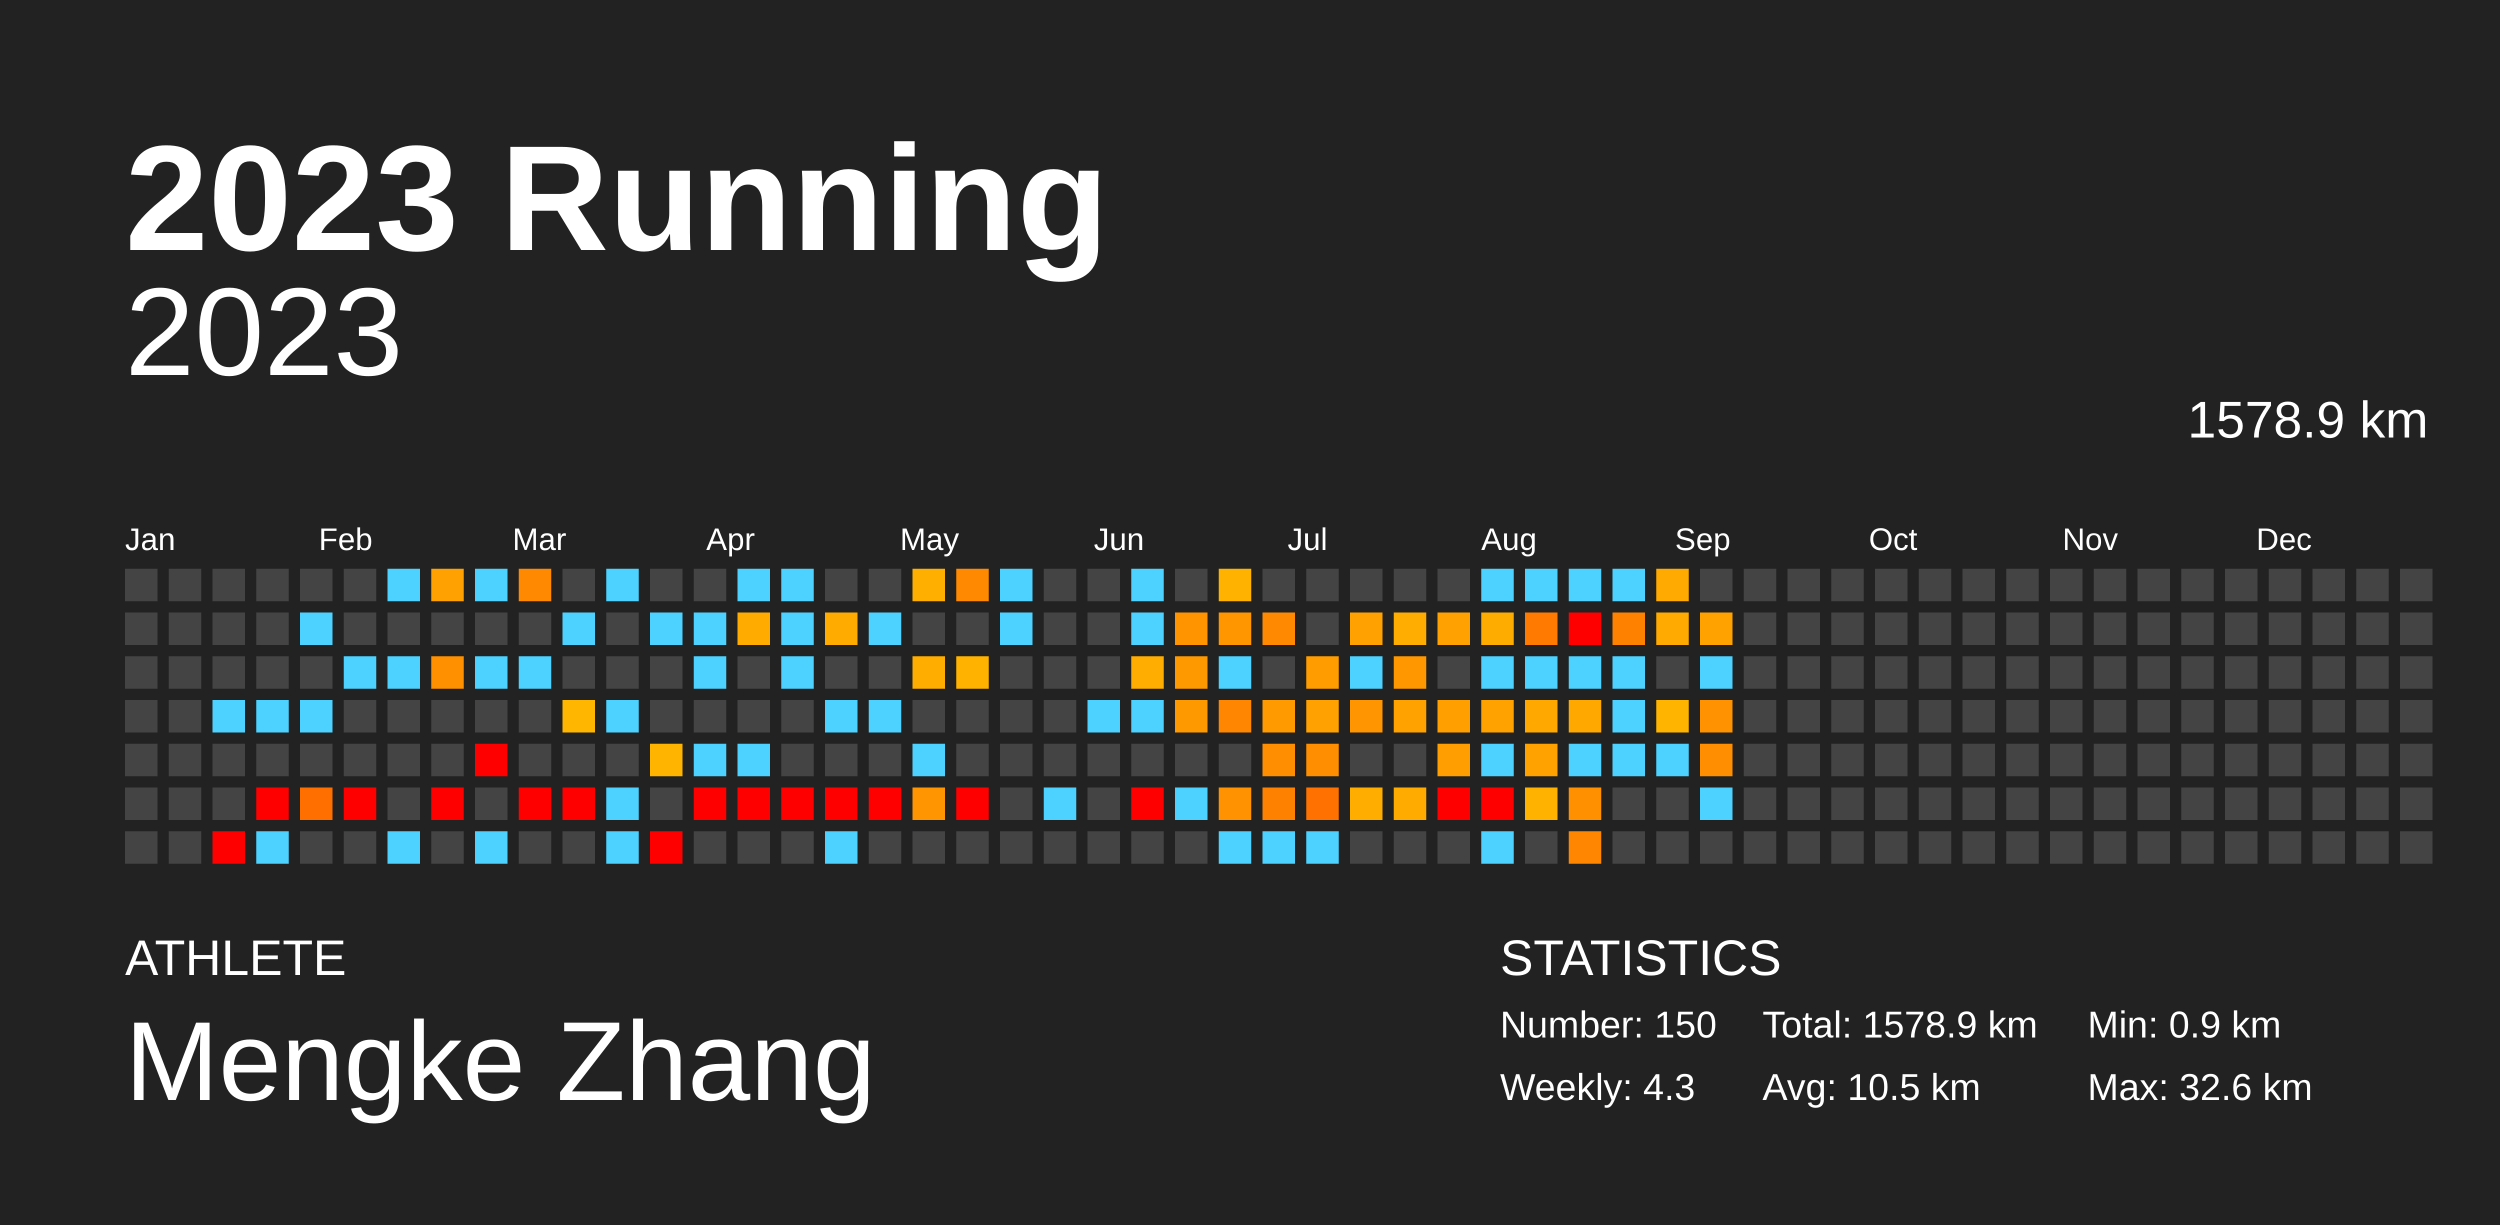
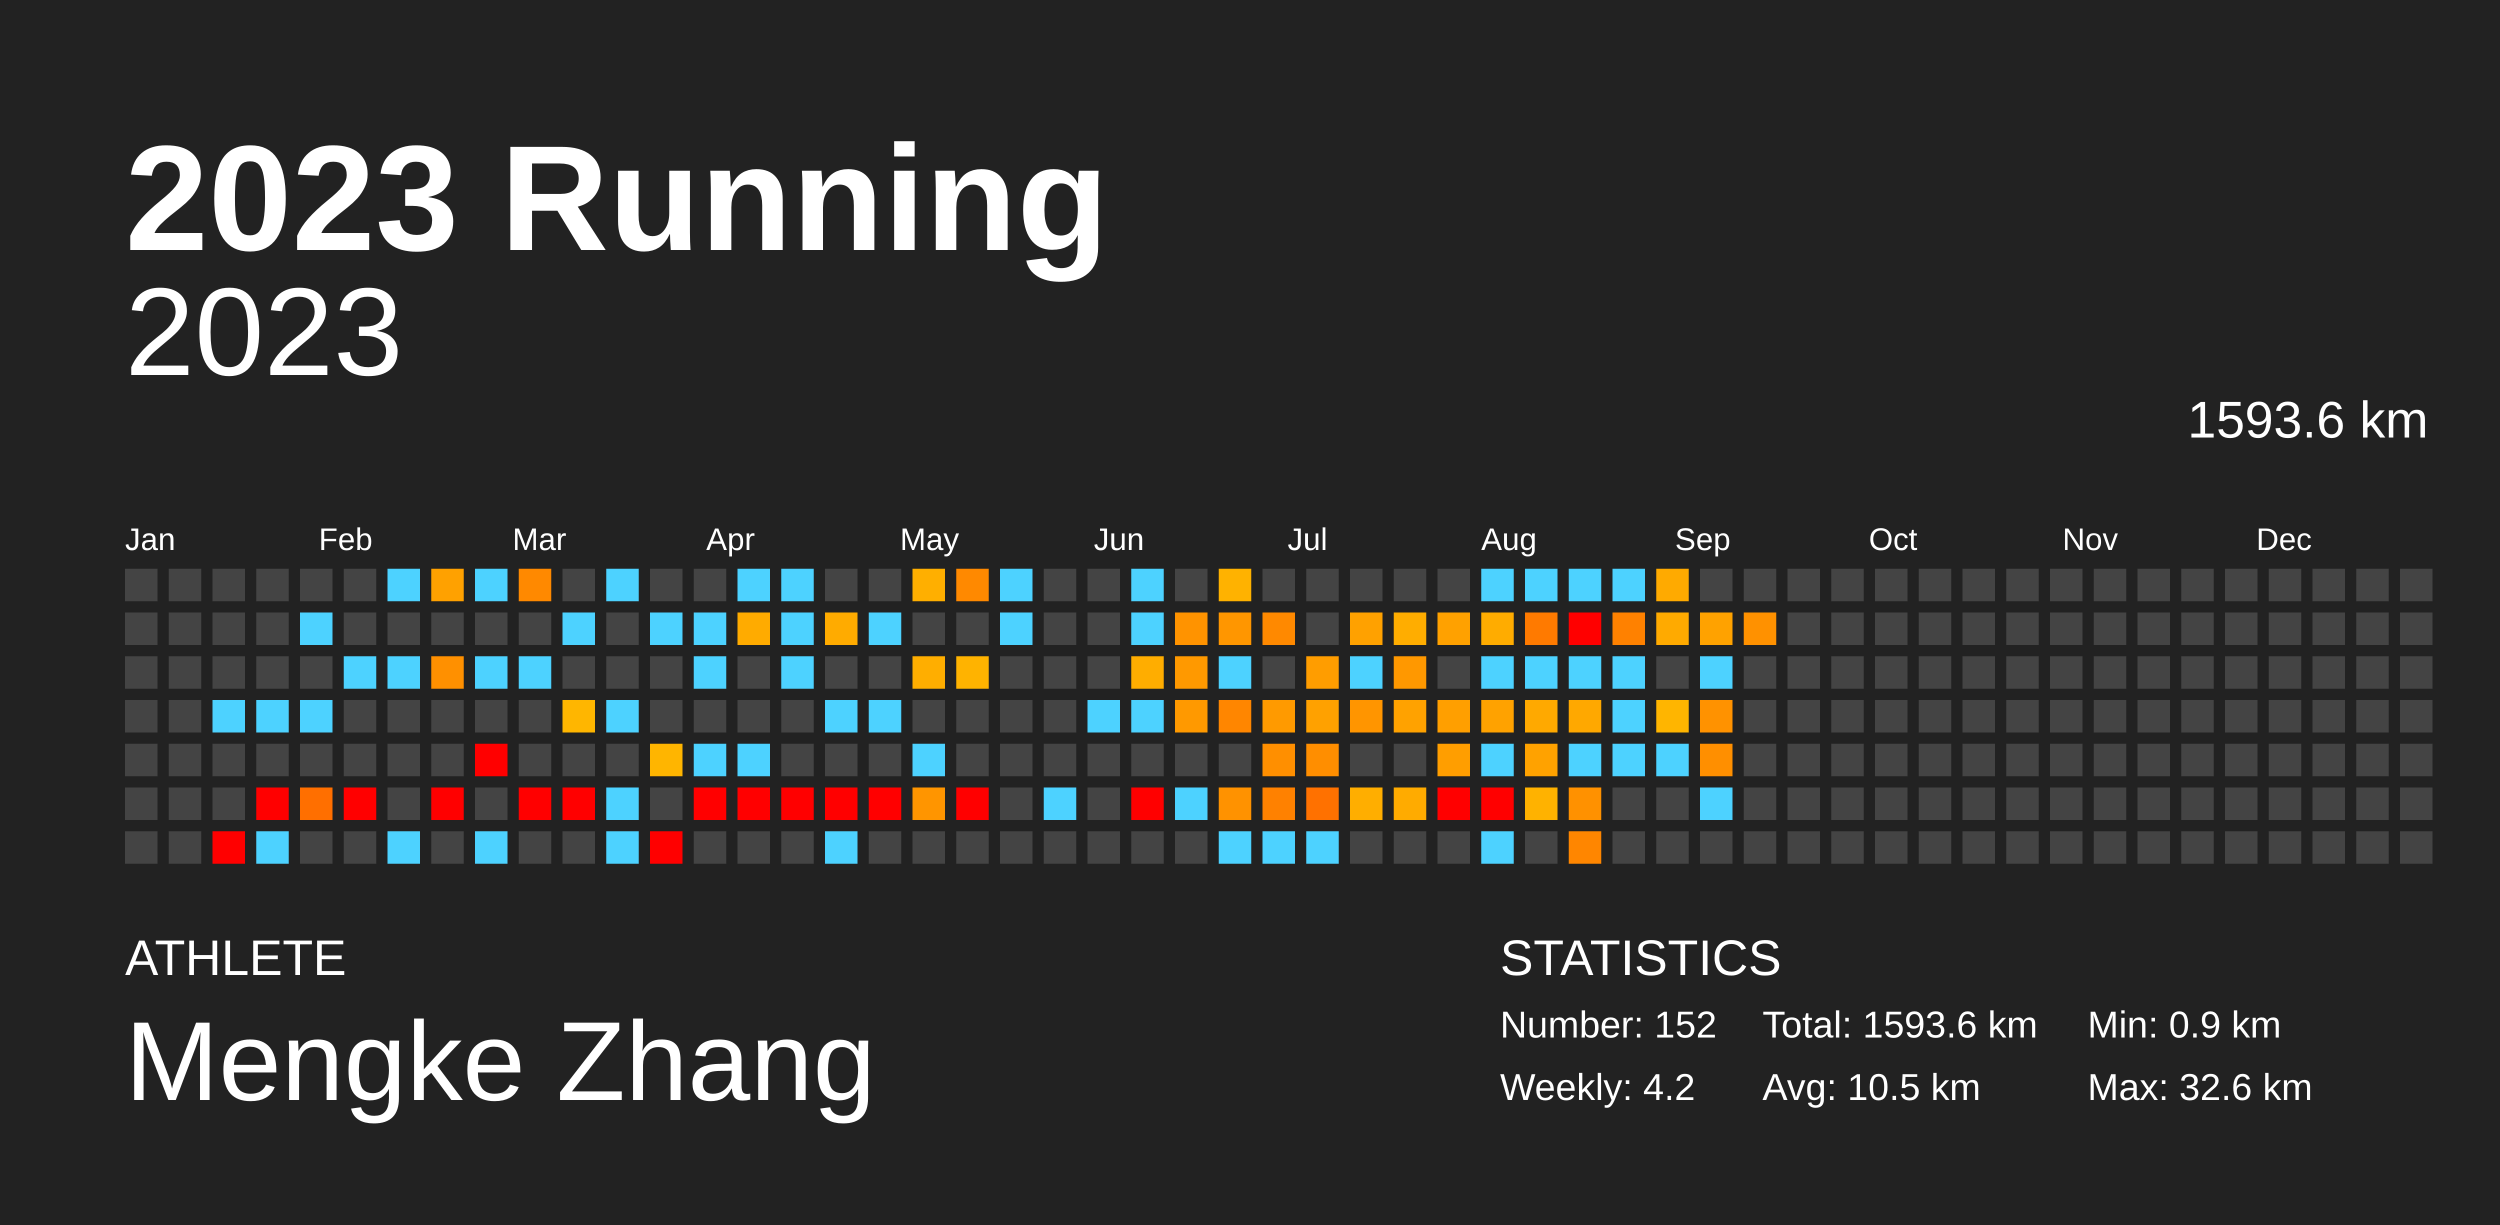
<svg xmlns="http://www.w3.org/2000/svg" baseProfile="full" height="98mm" version="1.1" viewBox="0,0,200,98" width="200mm">
  <defs />
  <rect fill="#222222" height="98" width="200" x="0" y="0" />
  <text fill="#FFFFFF" style="font-size:12px; font-family:Arial; font-weight:bold;" x="10" y="20">2023 Running</text>
  <text fill="#FFFFFF" style="font-size:4px; font-family:Arial" x="10" y="78">ATHLETE</text>
  <text fill="#FFFFFF" style="font-size:9px; font-family:Arial" x="10" y="88">Mengke Zhang</text>
  <text fill="#FFFFFF" style="font-size:4px; font-family:Arial" x="120" y="78">STATISTICS</text>
-   <text fill="#FFFFFF" style="font-size:3px; font-family:Arial" x="120" y="83">Number: 150</text>
-   <text fill="#FFFFFF" style="font-size:3px; font-family:Arial" x="120" y="88">Weekly: 4.3</text>
-   <text fill="#FFFFFF" style="font-size:3px; font-family:Arial" x="141" y="83">Total: 1578.9 km</text>
+   <text fill="#FFFFFF" style="font-size:3px; font-family:Arial" x="120" y="83">Number: 152</text>
+   <text fill="#FFFFFF" style="font-size:3px; font-family:Arial" x="120" y="88">Weekly: 4.2</text>
+   <text fill="#FFFFFF" style="font-size:3px; font-family:Arial" x="141" y="83">Total: 1593.6 km</text>
  <text fill="#FFFFFF" style="font-size:3px; font-family:Arial" x="141" y="88">Avg: 10.5 km</text>
  <text fill="#FFFFFF" style="font-size:3px; font-family:Arial" x="167" y="83">Min: 0.9 km</text>
  <text fill="#FFFFFF" style="font-size:3px; font-family:Arial" x="167" y="88">Max: 32.6 km</text>
  <text alignment-baseline="hanging" fill="#FFFFFF" style="font-size:10.0px; font-family:Arial;" x="10" y="30">2023</text>
-   <text alignment-baseline="hanging" fill="#FFFFFF" style="font-size:4.125px; font-family:Arial;" x="175" y="35">1578.9 km</text>
+   <text alignment-baseline="hanging" fill="#FFFFFF" style="font-size:4.125px; font-family:Arial;" x="175" y="35">1593.6 km</text>
  <text fill="#FFFFFF" style="font-size:2.5px; font-family:Arial" x="10.0" y="44">Jan</text>
  <text fill="#FFFFFF" style="font-size:2.5px; font-family:Arial" x="25.5" y="44">Feb</text>
  <text fill="#FFFFFF" style="font-size:2.5px; font-family:Arial" x="41.0" y="44">Mar</text>
  <text fill="#FFFFFF" style="font-size:2.5px; font-family:Arial" x="56.5" y="44">Apr</text>
  <text fill="#FFFFFF" style="font-size:2.5px; font-family:Arial" x="72.0" y="44">May</text>
  <text fill="#FFFFFF" style="font-size:2.5px; font-family:Arial" x="87.5" y="44">Jun</text>
  <text fill="#FFFFFF" style="font-size:2.5px; font-family:Arial" x="103.0" y="44">Jul</text>
  <text fill="#FFFFFF" style="font-size:2.5px; font-family:Arial" x="118.5" y="44">Aug</text>
  <text fill="#FFFFFF" style="font-size:2.5px; font-family:Arial" x="134.0" y="44">Sep</text>
  <text fill="#FFFFFF" style="font-size:2.5px; font-family:Arial" x="149.5" y="44">Oct</text>
  <text fill="#FFFFFF" style="font-size:2.5px; font-family:Arial" x="165.0" y="44">Nov</text>
  <text fill="#FFFFFF" style="font-size:2.5px; font-family:Arial" x="180.5" y="44">Dec</text>
  <rect fill="#444444" height="2.6" width="2.6" x="10.0" y="45.5" />
  <rect fill="#444444" height="2.6" width="2.6" x="10.0" y="49.0" />
  <rect fill="#444444" height="2.6" width="2.6" x="10.0" y="52.5" />
  <rect fill="#444444" height="2.6" width="2.6" x="10.0" y="56.0" />
  <rect fill="#444444" height="2.6" width="2.6" x="10.0" y="59.5" />
  <rect fill="#444444" height="2.6" width="2.6" x="10.0" y="63.0" />
  <rect fill="#444444" height="2.6" width="2.6" x="10.0" y="66.5" />
  <rect fill="#444444" height="2.6" width="2.6" x="13.5" y="45.5" />
  <rect fill="#444444" height="2.6" width="2.6" x="13.5" y="49.0" />
  <rect fill="#444444" height="2.6" width="2.6" x="13.5" y="52.5" />
  <rect fill="#444444" height="2.6" width="2.6" x="13.5" y="56.0" />
  <rect fill="#444444" height="2.6" width="2.6" x="13.5" y="59.5" />
  <rect fill="#444444" height="2.6" width="2.6" x="13.5" y="63.0" />
  <rect fill="#444444" height="2.6" width="2.6" x="13.5" y="66.5" />
  <rect fill="#444444" height="2.6" width="2.6" x="17.0" y="45.5" />
  <rect fill="#444444" height="2.6" width="2.6" x="17.0" y="49.0" />
  <rect fill="#444444" height="2.6" width="2.6" x="17.0" y="52.5" />
  <rect fill="#4dd2ff" height="2.6" width="2.6" x="17.0" y="56.0" />
  <rect fill="#444444" height="2.6" width="2.6" x="17.0" y="59.5" />
  <rect fill="#444444" height="2.6" width="2.6" x="17.0" y="63.0" />
  <rect fill="red" height="2.6" width="2.6" x="17.0" y="66.5" />
  <rect fill="#444444" height="2.6" width="2.6" x="20.5" y="45.5" />
  <rect fill="#444444" height="2.6" width="2.6" x="20.5" y="49.0" />
  <rect fill="#444444" height="2.6" width="2.6" x="20.5" y="52.5" />
  <rect fill="#4dd2ff" height="2.6" width="2.6" x="20.5" y="56.0" />
  <rect fill="#444444" height="2.6" width="2.6" x="20.5" y="59.5" />
  <rect fill="red" height="2.6" width="2.6" x="20.5" y="63.0" />
  <rect fill="#4dd2ff" height="2.6" width="2.6" x="20.5" y="66.5" />
  <rect fill="#444444" height="2.6" width="2.6" x="24.0" y="45.5" />
  <rect fill="#4dd2ff" height="2.6" width="2.6" x="24.0" y="49.0" />
  <rect fill="#444444" height="2.6" width="2.6" x="24.0" y="52.5" />
  <rect fill="#4dd2ff" height="2.6" width="2.6" x="24.0" y="56.0" />
  <rect fill="#444444" height="2.6" width="2.6" x="24.0" y="59.5" />
  <rect fill="#ff6f00" height="2.6" width="2.6" x="24.0" y="63.0" />
  <rect fill="#444444" height="2.6" width="2.6" x="24.0" y="66.5" />
  <rect fill="#444444" height="2.6" width="2.6" x="27.5" y="45.5" />
  <rect fill="#444444" height="2.6" width="2.6" x="27.5" y="49.0" />
  <rect fill="#4dd2ff" height="2.6" width="2.6" x="27.5" y="52.5" />
  <rect fill="#444444" height="2.6" width="2.6" x="27.5" y="56.0" />
  <rect fill="#444444" height="2.6" width="2.6" x="27.5" y="59.5" />
  <rect fill="red" height="2.6" width="2.6" x="27.5" y="63.0" />
  <rect fill="#444444" height="2.6" width="2.6" x="27.5" y="66.5" />
  <rect fill="#4dd2ff" height="2.6" width="2.6" x="31.0" y="45.5" />
  <rect fill="#444444" height="2.6" width="2.6" x="31.0" y="49.0" />
  <rect fill="#4dd2ff" height="2.6" width="2.6" x="31.0" y="52.5" />
  <rect fill="#444444" height="2.6" width="2.6" x="31.0" y="56.0" />
  <rect fill="#444444" height="2.6" width="2.6" x="31.0" y="59.5" />
  <rect fill="#444444" height="2.6" width="2.6" x="31.0" y="63.0" />
  <rect fill="#4dd2ff" height="2.6" width="2.6" x="31.0" y="66.5" />
  <rect fill="#ffa100" height="2.6" width="2.6" x="34.5" y="45.5" />
  <rect fill="#444444" height="2.6" width="2.6" x="34.5" y="49.0" />
  <rect fill="#ff9000" height="2.6" width="2.6" x="34.5" y="52.5" />
  <rect fill="#444444" height="2.6" width="2.6" x="34.5" y="56.0" />
  <rect fill="#444444" height="2.6" width="2.6" x="34.5" y="59.5" />
  <rect fill="red" height="2.6" width="2.6" x="34.5" y="63.0" />
  <rect fill="#444444" height="2.6" width="2.6" x="34.5" y="66.5" />
  <rect fill="#4dd2ff" height="2.6" width="2.6" x="38.0" y="45.5" />
  <rect fill="#444444" height="2.6" width="2.6" x="38.0" y="49.0" />
  <rect fill="#4dd2ff" height="2.6" width="2.6" x="38.0" y="52.5" />
  <rect fill="#444444" height="2.6" width="2.6" x="38.0" y="56.0" />
  <rect fill="red" height="2.6" width="2.6" x="38.0" y="59.5" />
  <rect fill="#444444" height="2.6" width="2.6" x="38.0" y="63.0" />
  <rect fill="#4dd2ff" height="2.6" width="2.6" x="38.0" y="66.5" />
  <rect fill="#ff8900" height="2.6" width="2.6" x="41.5" y="45.5" />
  <rect fill="#444444" height="2.6" width="2.6" x="41.5" y="49.0" />
  <rect fill="#4dd2ff" height="2.6" width="2.6" x="41.5" y="52.5" />
  <rect fill="#444444" height="2.6" width="2.6" x="41.5" y="56.0" />
  <rect fill="#444444" height="2.6" width="2.6" x="41.5" y="59.5" />
  <rect fill="red" height="2.6" width="2.6" x="41.5" y="63.0" />
  <rect fill="#444444" height="2.6" width="2.6" x="41.5" y="66.5" />
  <rect fill="#444444" height="2.6" width="2.6" x="45.0" y="45.5" />
  <rect fill="#4dd2ff" height="2.6" width="2.6" x="45.0" y="49.0" />
  <rect fill="#444444" height="2.6" width="2.6" x="45.0" y="52.5" />
  <rect fill="#ffb600" height="2.6" width="2.6" x="45.0" y="56.0" />
  <rect fill="#444444" height="2.6" width="2.6" x="45.0" y="59.5" />
  <rect fill="red" height="2.6" width="2.6" x="45.0" y="63.0" />
  <rect fill="#444444" height="2.6" width="2.6" x="45.0" y="66.5" />
  <rect fill="#4dd2ff" height="2.6" width="2.6" x="48.5" y="45.5" />
  <rect fill="#444444" height="2.6" width="2.6" x="48.5" y="49.0" />
  <rect fill="#444444" height="2.6" width="2.6" x="48.5" y="52.5" />
  <rect fill="#4dd2ff" height="2.6" width="2.6" x="48.5" y="56.0" />
  <rect fill="#444444" height="2.6" width="2.6" x="48.5" y="59.5" />
  <rect fill="#4dd2ff" height="2.6" width="2.6" x="48.5" y="63.0" />
  <rect fill="#4dd2ff" height="2.6" width="2.6" x="48.5" y="66.5" />
  <rect fill="#444444" height="2.6" width="2.6" x="52.0" y="45.5" />
  <rect fill="#4dd2ff" height="2.6" width="2.6" x="52.0" y="49.0" />
  <rect fill="#444444" height="2.6" width="2.6" x="52.0" y="52.5" />
  <rect fill="#444444" height="2.6" width="2.6" x="52.0" y="56.0" />
  <rect fill="#ffb500" height="2.6" width="2.6" x="52.0" y="59.5" />
  <rect fill="#444444" height="2.6" width="2.6" x="52.0" y="63.0" />
  <rect fill="red" height="2.6" width="2.6" x="52.0" y="66.5" />
  <rect fill="#444444" height="2.6" width="2.6" x="55.5" y="45.5" />
  <rect fill="#4dd2ff" height="2.6" width="2.6" x="55.5" y="49.0" />
  <rect fill="#4dd2ff" height="2.6" width="2.6" x="55.5" y="52.5" />
  <rect fill="#444444" height="2.6" width="2.6" x="55.5" y="56.0" />
  <rect fill="#4dd2ff" height="2.6" width="2.6" x="55.5" y="59.5" />
  <rect fill="red" height="2.6" width="2.6" x="55.5" y="63.0" />
  <rect fill="#444444" height="2.6" width="2.6" x="55.5" y="66.5" />
  <rect fill="#4dd2ff" height="2.6" width="2.6" x="59.0" y="45.5" />
  <rect fill="#ffab00" height="2.6" width="2.6" x="59.0" y="49.0" />
  <rect fill="#444444" height="2.6" width="2.6" x="59.0" y="52.5" />
  <rect fill="#444444" height="2.6" width="2.6" x="59.0" y="56.0" />
  <rect fill="#4dd2ff" height="2.6" width="2.6" x="59.0" y="59.5" />
  <rect fill="red" height="2.6" width="2.6" x="59.0" y="63.0" />
  <rect fill="#444444" height="2.6" width="2.6" x="59.0" y="66.5" />
  <rect fill="#4dd2ff" height="2.6" width="2.6" x="62.5" y="45.5" />
  <rect fill="#4dd2ff" height="2.6" width="2.6" x="62.5" y="49.0" />
  <rect fill="#4dd2ff" height="2.6" width="2.6" x="62.5" y="52.5" />
  <rect fill="#444444" height="2.6" width="2.6" x="62.5" y="56.0" />
  <rect fill="#444444" height="2.6" width="2.6" x="62.5" y="59.5" />
  <rect fill="red" height="2.6" width="2.6" x="62.5" y="63.0" />
  <rect fill="#444444" height="2.6" width="2.6" x="62.5" y="66.5" />
  <rect fill="#444444" height="2.6" width="2.6" x="66.0" y="45.5" />
  <rect fill="#ffab00" height="2.6" width="2.6" x="66.0" y="49.0" />
  <rect fill="#444444" height="2.6" width="2.6" x="66.0" y="52.5" />
  <rect fill="#4dd2ff" height="2.6" width="2.6" x="66.0" y="56.0" />
  <rect fill="#444444" height="2.6" width="2.6" x="66.0" y="59.5" />
  <rect fill="red" height="2.6" width="2.6" x="66.0" y="63.0" />
  <rect fill="#4dd2ff" height="2.6" width="2.6" x="66.0" y="66.5" />
  <rect fill="#444444" height="2.6" width="2.6" x="69.5" y="45.5" />
  <rect fill="#4dd2ff" height="2.6" width="2.6" x="69.5" y="49.0" />
  <rect fill="#444444" height="2.6" width="2.6" x="69.5" y="52.5" />
  <rect fill="#4dd2ff" height="2.6" width="2.6" x="69.5" y="56.0" />
  <rect fill="#444444" height="2.6" width="2.6" x="69.5" y="59.5" />
  <rect fill="red" height="2.6" width="2.6" x="69.5" y="63.0" />
  <rect fill="#444444" height="2.6" width="2.6" x="69.5" y="66.5" />
  <rect fill="#ffaf00" height="2.6" width="2.6" x="73.0" y="45.5" />
  <rect fill="#444444" height="2.6" width="2.6" x="73.0" y="49.0" />
  <rect fill="#ffae00" height="2.6" width="2.6" x="73.0" y="52.5" />
  <rect fill="#444444" height="2.6" width="2.6" x="73.0" y="56.0" />
  <rect fill="#4dd2ff" height="2.6" width="2.6" x="73.0" y="59.5" />
  <rect fill="#ff9500" height="2.6" width="2.6" x="73.0" y="63.0" />
  <rect fill="#444444" height="2.6" width="2.6" x="73.0" y="66.5" />
  <rect fill="#ff8900" height="2.6" width="2.6" x="76.5" y="45.5" />
  <rect fill="#444444" height="2.6" width="2.6" x="76.5" y="49.0" />
  <rect fill="#ffb300" height="2.6" width="2.6" x="76.5" y="52.5" />
  <rect fill="#444444" height="2.6" width="2.6" x="76.5" y="56.0" />
  <rect fill="#444444" height="2.6" width="2.6" x="76.5" y="59.5" />
  <rect fill="red" height="2.6" width="2.6" x="76.5" y="63.0" />
  <rect fill="#444444" height="2.6" width="2.6" x="76.5" y="66.5" />
  <rect fill="#4dd2ff" height="2.6" width="2.6" x="80.0" y="45.5" />
  <rect fill="#4dd2ff" height="2.6" width="2.6" x="80.0" y="49.0" />
  <rect fill="#444444" height="2.6" width="2.6" x="80.0" y="52.5" />
  <rect fill="#444444" height="2.6" width="2.6" x="80.0" y="56.0" />
  <rect fill="#444444" height="2.6" width="2.6" x="80.0" y="59.5" />
  <rect fill="#444444" height="2.6" width="2.6" x="80.0" y="63.0" />
  <rect fill="#444444" height="2.6" width="2.6" x="80.0" y="66.5" />
  <rect fill="#444444" height="2.6" width="2.6" x="83.5" y="45.5" />
  <rect fill="#444444" height="2.6" width="2.6" x="83.5" y="49.0" />
  <rect fill="#444444" height="2.6" width="2.6" x="83.5" y="52.5" />
  <rect fill="#444444" height="2.6" width="2.6" x="83.5" y="56.0" />
  <rect fill="#444444" height="2.6" width="2.6" x="83.5" y="59.5" />
  <rect fill="#4dd2ff" height="2.6" width="2.6" x="83.5" y="63.0" />
  <rect fill="#444444" height="2.6" width="2.6" x="83.5" y="66.5" />
  <rect fill="#444444" height="2.6" width="2.6" x="87.0" y="45.5" />
  <rect fill="#444444" height="2.6" width="2.6" x="87.0" y="49.0" />
  <rect fill="#444444" height="2.6" width="2.6" x="87.0" y="52.5" />
  <rect fill="#4dd2ff" height="2.6" width="2.6" x="87.0" y="56.0" />
  <rect fill="#444444" height="2.6" width="2.6" x="87.0" y="59.5" />
  <rect fill="#444444" height="2.6" width="2.6" x="87.0" y="63.0" />
  <rect fill="#444444" height="2.6" width="2.6" x="87.0" y="66.5" />
  <rect fill="#4dd2ff" height="2.6" width="2.6" x="90.5" y="45.5" />
  <rect fill="#4dd2ff" height="2.6" width="2.6" x="90.5" y="49.0" />
  <rect fill="#ffad00" height="2.6" width="2.6" x="90.5" y="52.5" />
  <rect fill="#4dd2ff" height="2.6" width="2.6" x="90.5" y="56.0" />
  <rect fill="#444444" height="2.6" width="2.6" x="90.5" y="59.5" />
  <rect fill="red" height="2.6" width="2.6" x="90.5" y="63.0" />
  <rect fill="#444444" height="2.6" width="2.6" x="90.5" y="66.5" />
  <rect fill="#444444" height="2.6" width="2.6" x="94.0" y="45.5" />
  <rect fill="#ff9300" height="2.6" width="2.6" x="94.0" y="49.0" />
  <rect fill="#ff9900" height="2.6" width="2.6" x="94.0" y="52.5" />
  <rect fill="#ff9900" height="2.6" width="2.6" x="94.0" y="56.0" />
  <rect fill="#444444" height="2.6" width="2.6" x="94.0" y="59.5" />
  <rect fill="#4dd2ff" height="2.6" width="2.6" x="94.0" y="63.0" />
  <rect fill="#444444" height="2.6" width="2.6" x="94.0" y="66.5" />
  <rect fill="#ffb200" height="2.6" width="2.6" x="97.5" y="45.5" />
  <rect fill="#ff9600" height="2.6" width="2.6" x="97.5" y="49.0" />
  <rect fill="#4dd2ff" height="2.6" width="2.6" x="97.5" y="52.5" />
  <rect fill="#ff8600" height="2.6" width="2.6" x="97.5" y="56.0" />
  <rect fill="#444444" height="2.6" width="2.6" x="97.5" y="59.5" />
  <rect fill="#ff9200" height="2.6" width="2.6" x="97.5" y="63.0" />
  <rect fill="#4dd2ff" height="2.6" width="2.6" x="97.5" y="66.5" />
  <rect fill="#444444" height="2.6" width="2.6" x="101.0" y="45.5" />
  <rect fill="#ff8900" height="2.6" width="2.6" x="101.0" y="49.0" />
  <rect fill="#444444" height="2.6" width="2.6" x="101.0" y="52.5" />
  <rect fill="#ff9a00" height="2.6" width="2.6" x="101.0" y="56.0" />
  <rect fill="#ff8f00" height="2.6" width="2.6" x="101.0" y="59.5" />
  <rect fill="#ff8100" height="2.6" width="2.6" x="101.0" y="63.0" />
  <rect fill="#4dd2ff" height="2.6" width="2.6" x="101.0" y="66.5" />
  <rect fill="#444444" height="2.6" width="2.6" x="104.5" y="45.5" />
  <rect fill="#444444" height="2.6" width="2.6" x="104.5" y="49.0" />
  <rect fill="#ff9d00" height="2.6" width="2.6" x="104.5" y="52.5" />
  <rect fill="#ffa100" height="2.6" width="2.6" x="104.5" y="56.0" />
  <rect fill="#ff8e00" height="2.6" width="2.6" x="104.5" y="59.5" />
  <rect fill="#ff7100" height="2.6" width="2.6" x="104.5" y="63.0" />
  <rect fill="#4dd2ff" height="2.6" width="2.6" x="104.5" y="66.5" />
  <rect fill="#444444" height="2.6" width="2.6" x="108.0" y="45.5" />
  <rect fill="#ffa100" height="2.6" width="2.6" x="108.0" y="49.0" />
  <rect fill="#4dd2ff" height="2.6" width="2.6" x="108.0" y="52.5" />
  <rect fill="#ff9500" height="2.6" width="2.6" x="108.0" y="56.0" />
  <rect fill="#444444" height="2.6" width="2.6" x="108.0" y="59.5" />
  <rect fill="#ffae00" height="2.6" width="2.6" x="108.0" y="63.0" />
  <rect fill="#444444" height="2.6" width="2.6" x="108.0" y="66.5" />
  <rect fill="#444444" height="2.6" width="2.6" x="111.5" y="45.5" />
  <rect fill="#ffad00" height="2.6" width="2.6" x="111.5" y="49.0" />
  <rect fill="#ff9800" height="2.6" width="2.6" x="111.5" y="52.5" />
  <rect fill="#ffa200" height="2.6" width="2.6" x="111.5" y="56.0" />
  <rect fill="#444444" height="2.6" width="2.6" x="111.5" y="59.5" />
  <rect fill="#ffab00" height="2.6" width="2.6" x="111.5" y="63.0" />
  <rect fill="#444444" height="2.6" width="2.6" x="111.5" y="66.5" />
  <rect fill="#444444" height="2.6" width="2.6" x="115.0" y="45.5" />
  <rect fill="#ffa100" height="2.6" width="2.6" x="115.0" y="49.0" />
  <rect fill="#444444" height="2.6" width="2.6" x="115.0" y="52.5" />
  <rect fill="#ff9f00" height="2.6" width="2.6" x="115.0" y="56.0" />
  <rect fill="#ff9e00" height="2.6" width="2.6" x="115.0" y="59.5" />
  <rect fill="red" height="2.6" width="2.6" x="115.0" y="63.0" />
  <rect fill="#444444" height="2.6" width="2.6" x="115.0" y="66.5" />
  <rect fill="#4dd2ff" height="2.6" width="2.6" x="118.5" y="45.5" />
  <rect fill="#ffac00" height="2.6" width="2.6" x="118.5" y="49.0" />
  <rect fill="#4dd2ff" height="2.6" width="2.6" x="118.5" y="52.5" />
  <rect fill="#ffa200" height="2.6" width="2.6" x="118.5" y="56.0" />
  <rect fill="#4dd2ff" height="2.6" width="2.6" x="118.5" y="59.5" />
  <rect fill="red" height="2.6" width="2.6" x="118.5" y="63.0" />
  <rect fill="#4dd2ff" height="2.6" width="2.6" x="118.5" y="66.5" />
  <rect fill="#4dd2ff" height="2.6" width="2.6" x="122.0" y="45.5" />
  <rect fill="#ff7a00" height="2.6" width="2.6" x="122.0" y="49.0" />
  <rect fill="#4dd2ff" height="2.6" width="2.6" x="122.0" y="52.5" />
  <rect fill="#ffa900" height="2.6" width="2.6" x="122.0" y="56.0" />
  <rect fill="#ffa200" height="2.6" width="2.6" x="122.0" y="59.5" />
  <rect fill="#ffb200" height="2.6" width="2.6" x="122.0" y="63.0" />
  <rect fill="#444444" height="2.6" width="2.6" x="122.0" y="66.5" />
  <rect fill="#4dd2ff" height="2.6" width="2.6" x="125.5" y="45.5" />
  <rect fill="red" height="2.6" width="2.6" x="125.5" y="49.0" />
  <rect fill="#4dd2ff" height="2.6" width="2.6" x="125.5" y="52.5" />
  <rect fill="#ffa800" height="2.6" width="2.6" x="125.5" y="56.0" />
  <rect fill="#4dd2ff" height="2.6" width="2.6" x="125.5" y="59.5" />
  <rect fill="#ff9100" height="2.6" width="2.6" x="125.5" y="63.0" />
  <rect fill="#ff8600" height="2.6" width="2.6" x="125.5" y="66.5" />
  <rect fill="#4dd2ff" height="2.6" width="2.6" x="129.0" y="45.5" />
  <rect fill="#ff8100" height="2.6" width="2.6" x="129.0" y="49.0" />
  <rect fill="#4dd2ff" height="2.6" width="2.6" x="129.0" y="52.5" />
  <rect fill="#4dd2ff" height="2.6" width="2.6" x="129.0" y="56.0" />
  <rect fill="#4dd2ff" height="2.6" width="2.6" x="129.0" y="59.5" />
  <rect fill="#444444" height="2.6" width="2.6" x="129.0" y="63.0" />
  <rect fill="#444444" height="2.6" width="2.6" x="129.0" y="66.5" />
  <rect fill="#ffaa00" height="2.6" width="2.6" x="132.5" y="45.5" />
  <rect fill="#ffaa00" height="2.6" width="2.6" x="132.5" y="49.0" />
  <rect fill="#444444" height="2.6" width="2.6" x="132.5" y="52.5" />
  <rect fill="#ffb500" height="2.6" width="2.6" x="132.5" y="56.0" />
  <rect fill="#4dd2ff" height="2.6" width="2.6" x="132.5" y="59.5" />
  <rect fill="#444444" height="2.6" width="2.6" x="132.5" y="63.0" />
  <rect fill="#444444" height="2.6" width="2.6" x="132.5" y="66.5" />
  <rect fill="#444444" height="2.6" width="2.6" x="136.0" y="45.5" />
  <rect fill="#ffa200" height="2.6" width="2.6" x="136.0" y="49.0" />
  <rect fill="#4dd2ff" height="2.6" width="2.6" x="136.0" y="52.5" />
  <rect fill="#ff9200" height="2.6" width="2.6" x="136.0" y="56.0" />
  <rect fill="#ff8f00" height="2.6" width="2.6" x="136.0" y="59.5" />
  <rect fill="#4dd2ff" height="2.6" width="2.6" x="136.0" y="63.0" />
  <rect fill="#444444" height="2.6" width="2.6" x="136.0" y="66.5" />
  <rect fill="#444444" height="2.6" width="2.6" x="139.5" y="45.5" />
-   <rect fill="#444444" height="2.6" width="2.6" x="139.5" y="49.0" />
+   <rect fill="#ff9100" height="2.6" width="2.6" x="139.5" y="49.0" />
  <rect fill="#444444" height="2.6" width="2.6" x="139.5" y="52.5" />
  <rect fill="#444444" height="2.6" width="2.6" x="139.5" y="56.0" />
  <rect fill="#444444" height="2.6" width="2.6" x="139.5" y="59.5" />
  <rect fill="#444444" height="2.6" width="2.6" x="139.5" y="63.0" />
  <rect fill="#444444" height="2.6" width="2.6" x="139.5" y="66.5" />
  <rect fill="#444444" height="2.6" width="2.6" x="143.0" y="45.5" />
  <rect fill="#444444" height="2.6" width="2.6" x="143.0" y="49.0" />
  <rect fill="#444444" height="2.6" width="2.6" x="143.0" y="52.5" />
  <rect fill="#444444" height="2.6" width="2.6" x="143.0" y="56.0" />
  <rect fill="#444444" height="2.6" width="2.6" x="143.0" y="59.5" />
  <rect fill="#444444" height="2.6" width="2.6" x="143.0" y="63.0" />
  <rect fill="#444444" height="2.6" width="2.6" x="143.0" y="66.5" />
  <rect fill="#444444" height="2.6" width="2.6" x="146.5" y="45.5" />
  <rect fill="#444444" height="2.6" width="2.6" x="146.5" y="49.0" />
  <rect fill="#444444" height="2.6" width="2.6" x="146.5" y="52.5" />
  <rect fill="#444444" height="2.6" width="2.6" x="146.5" y="56.0" />
  <rect fill="#444444" height="2.6" width="2.6" x="146.5" y="59.5" />
  <rect fill="#444444" height="2.6" width="2.6" x="146.5" y="63.0" />
  <rect fill="#444444" height="2.6" width="2.6" x="146.5" y="66.5" />
  <rect fill="#444444" height="2.6" width="2.6" x="150.0" y="45.5" />
  <rect fill="#444444" height="2.6" width="2.6" x="150.0" y="49.0" />
  <rect fill="#444444" height="2.6" width="2.6" x="150.0" y="52.5" />
  <rect fill="#444444" height="2.6" width="2.6" x="150.0" y="56.0" />
  <rect fill="#444444" height="2.6" width="2.6" x="150.0" y="59.5" />
  <rect fill="#444444" height="2.6" width="2.6" x="150.0" y="63.0" />
  <rect fill="#444444" height="2.6" width="2.6" x="150.0" y="66.5" />
  <rect fill="#444444" height="2.6" width="2.6" x="153.5" y="45.5" />
  <rect fill="#444444" height="2.6" width="2.6" x="153.5" y="49.0" />
  <rect fill="#444444" height="2.6" width="2.6" x="153.5" y="52.5" />
  <rect fill="#444444" height="2.6" width="2.6" x="153.5" y="56.0" />
  <rect fill="#444444" height="2.6" width="2.6" x="153.5" y="59.5" />
  <rect fill="#444444" height="2.6" width="2.6" x="153.5" y="63.0" />
  <rect fill="#444444" height="2.6" width="2.6" x="153.5" y="66.5" />
  <rect fill="#444444" height="2.6" width="2.6" x="157.0" y="45.5" />
  <rect fill="#444444" height="2.6" width="2.6" x="157.0" y="49.0" />
  <rect fill="#444444" height="2.6" width="2.6" x="157.0" y="52.5" />
  <rect fill="#444444" height="2.6" width="2.6" x="157.0" y="56.0" />
  <rect fill="#444444" height="2.6" width="2.6" x="157.0" y="59.5" />
  <rect fill="#444444" height="2.6" width="2.6" x="157.0" y="63.0" />
  <rect fill="#444444" height="2.6" width="2.6" x="157.0" y="66.5" />
  <rect fill="#444444" height="2.6" width="2.6" x="160.5" y="45.5" />
  <rect fill="#444444" height="2.6" width="2.6" x="160.5" y="49.0" />
  <rect fill="#444444" height="2.6" width="2.6" x="160.5" y="52.5" />
  <rect fill="#444444" height="2.6" width="2.6" x="160.5" y="56.0" />
  <rect fill="#444444" height="2.6" width="2.6" x="160.5" y="59.5" />
  <rect fill="#444444" height="2.6" width="2.6" x="160.5" y="63.0" />
  <rect fill="#444444" height="2.6" width="2.6" x="160.5" y="66.5" />
  <rect fill="#444444" height="2.6" width="2.6" x="164.0" y="45.5" />
  <rect fill="#444444" height="2.6" width="2.6" x="164.0" y="49.0" />
  <rect fill="#444444" height="2.6" width="2.6" x="164.0" y="52.5" />
  <rect fill="#444444" height="2.6" width="2.6" x="164.0" y="56.0" />
  <rect fill="#444444" height="2.6" width="2.6" x="164.0" y="59.5" />
  <rect fill="#444444" height="2.6" width="2.6" x="164.0" y="63.0" />
  <rect fill="#444444" height="2.6" width="2.6" x="164.0" y="66.5" />
  <rect fill="#444444" height="2.6" width="2.6" x="167.5" y="45.5" />
  <rect fill="#444444" height="2.6" width="2.6" x="167.5" y="49.0" />
  <rect fill="#444444" height="2.6" width="2.6" x="167.5" y="52.5" />
  <rect fill="#444444" height="2.6" width="2.6" x="167.5" y="56.0" />
  <rect fill="#444444" height="2.6" width="2.6" x="167.5" y="59.5" />
  <rect fill="#444444" height="2.6" width="2.6" x="167.5" y="63.0" />
  <rect fill="#444444" height="2.6" width="2.6" x="167.5" y="66.5" />
  <rect fill="#444444" height="2.6" width="2.6" x="171.0" y="45.5" />
  <rect fill="#444444" height="2.6" width="2.6" x="171.0" y="49.0" />
  <rect fill="#444444" height="2.6" width="2.6" x="171.0" y="52.5" />
  <rect fill="#444444" height="2.6" width="2.6" x="171.0" y="56.0" />
  <rect fill="#444444" height="2.6" width="2.6" x="171.0" y="59.5" />
  <rect fill="#444444" height="2.6" width="2.6" x="171.0" y="63.0" />
  <rect fill="#444444" height="2.6" width="2.6" x="171.0" y="66.5" />
  <rect fill="#444444" height="2.6" width="2.6" x="174.5" y="45.5" />
  <rect fill="#444444" height="2.6" width="2.6" x="174.5" y="49.0" />
  <rect fill="#444444" height="2.6" width="2.6" x="174.5" y="52.5" />
  <rect fill="#444444" height="2.6" width="2.6" x="174.5" y="56.0" />
  <rect fill="#444444" height="2.6" width="2.6" x="174.5" y="59.5" />
  <rect fill="#444444" height="2.6" width="2.6" x="174.5" y="63.0" />
  <rect fill="#444444" height="2.6" width="2.6" x="174.5" y="66.5" />
  <rect fill="#444444" height="2.6" width="2.6" x="178.0" y="45.5" />
  <rect fill="#444444" height="2.6" width="2.6" x="178.0" y="49.0" />
  <rect fill="#444444" height="2.6" width="2.6" x="178.0" y="52.5" />
  <rect fill="#444444" height="2.6" width="2.6" x="178.0" y="56.0" />
  <rect fill="#444444" height="2.6" width="2.6" x="178.0" y="59.5" />
  <rect fill="#444444" height="2.6" width="2.6" x="178.0" y="63.0" />
  <rect fill="#444444" height="2.6" width="2.6" x="178.0" y="66.5" />
  <rect fill="#444444" height="2.6" width="2.6" x="181.5" y="45.5" />
  <rect fill="#444444" height="2.6" width="2.6" x="181.5" y="49.0" />
  <rect fill="#444444" height="2.6" width="2.6" x="181.5" y="52.5" />
  <rect fill="#444444" height="2.6" width="2.6" x="181.5" y="56.0" />
  <rect fill="#444444" height="2.6" width="2.6" x="181.5" y="59.5" />
  <rect fill="#444444" height="2.6" width="2.6" x="181.5" y="63.0" />
  <rect fill="#444444" height="2.6" width="2.6" x="181.5" y="66.5" />
  <rect fill="#444444" height="2.6" width="2.6" x="185.0" y="45.5" />
  <rect fill="#444444" height="2.6" width="2.6" x="185.0" y="49.0" />
  <rect fill="#444444" height="2.6" width="2.6" x="185.0" y="52.5" />
  <rect fill="#444444" height="2.6" width="2.6" x="185.0" y="56.0" />
  <rect fill="#444444" height="2.6" width="2.6" x="185.0" y="59.5" />
  <rect fill="#444444" height="2.6" width="2.6" x="185.0" y="63.0" />
  <rect fill="#444444" height="2.6" width="2.6" x="185.0" y="66.5" />
  <rect fill="#444444" height="2.6" width="2.6" x="188.5" y="45.5" />
  <rect fill="#444444" height="2.6" width="2.6" x="188.5" y="49.0" />
  <rect fill="#444444" height="2.6" width="2.6" x="188.5" y="52.5" />
  <rect fill="#444444" height="2.6" width="2.6" x="188.5" y="56.0" />
  <rect fill="#444444" height="2.6" width="2.6" x="188.5" y="59.5" />
  <rect fill="#444444" height="2.6" width="2.6" x="188.5" y="63.0" />
  <rect fill="#444444" height="2.6" width="2.6" x="188.5" y="66.5" />
  <rect fill="#444444" height="2.6" width="2.6" x="192.0" y="45.5" />
  <rect fill="#444444" height="2.6" width="2.6" x="192.0" y="49.0" />
  <rect fill="#444444" height="2.6" width="2.6" x="192.0" y="52.5" />
  <rect fill="#444444" height="2.6" width="2.6" x="192.0" y="56.0" />
  <rect fill="#444444" height="2.6" width="2.6" x="192.0" y="59.5" />
  <rect fill="#444444" height="2.6" width="2.6" x="192.0" y="63.0" />
  <rect fill="#444444" height="2.6" width="2.6" x="192.0" y="66.5" />
</svg>
